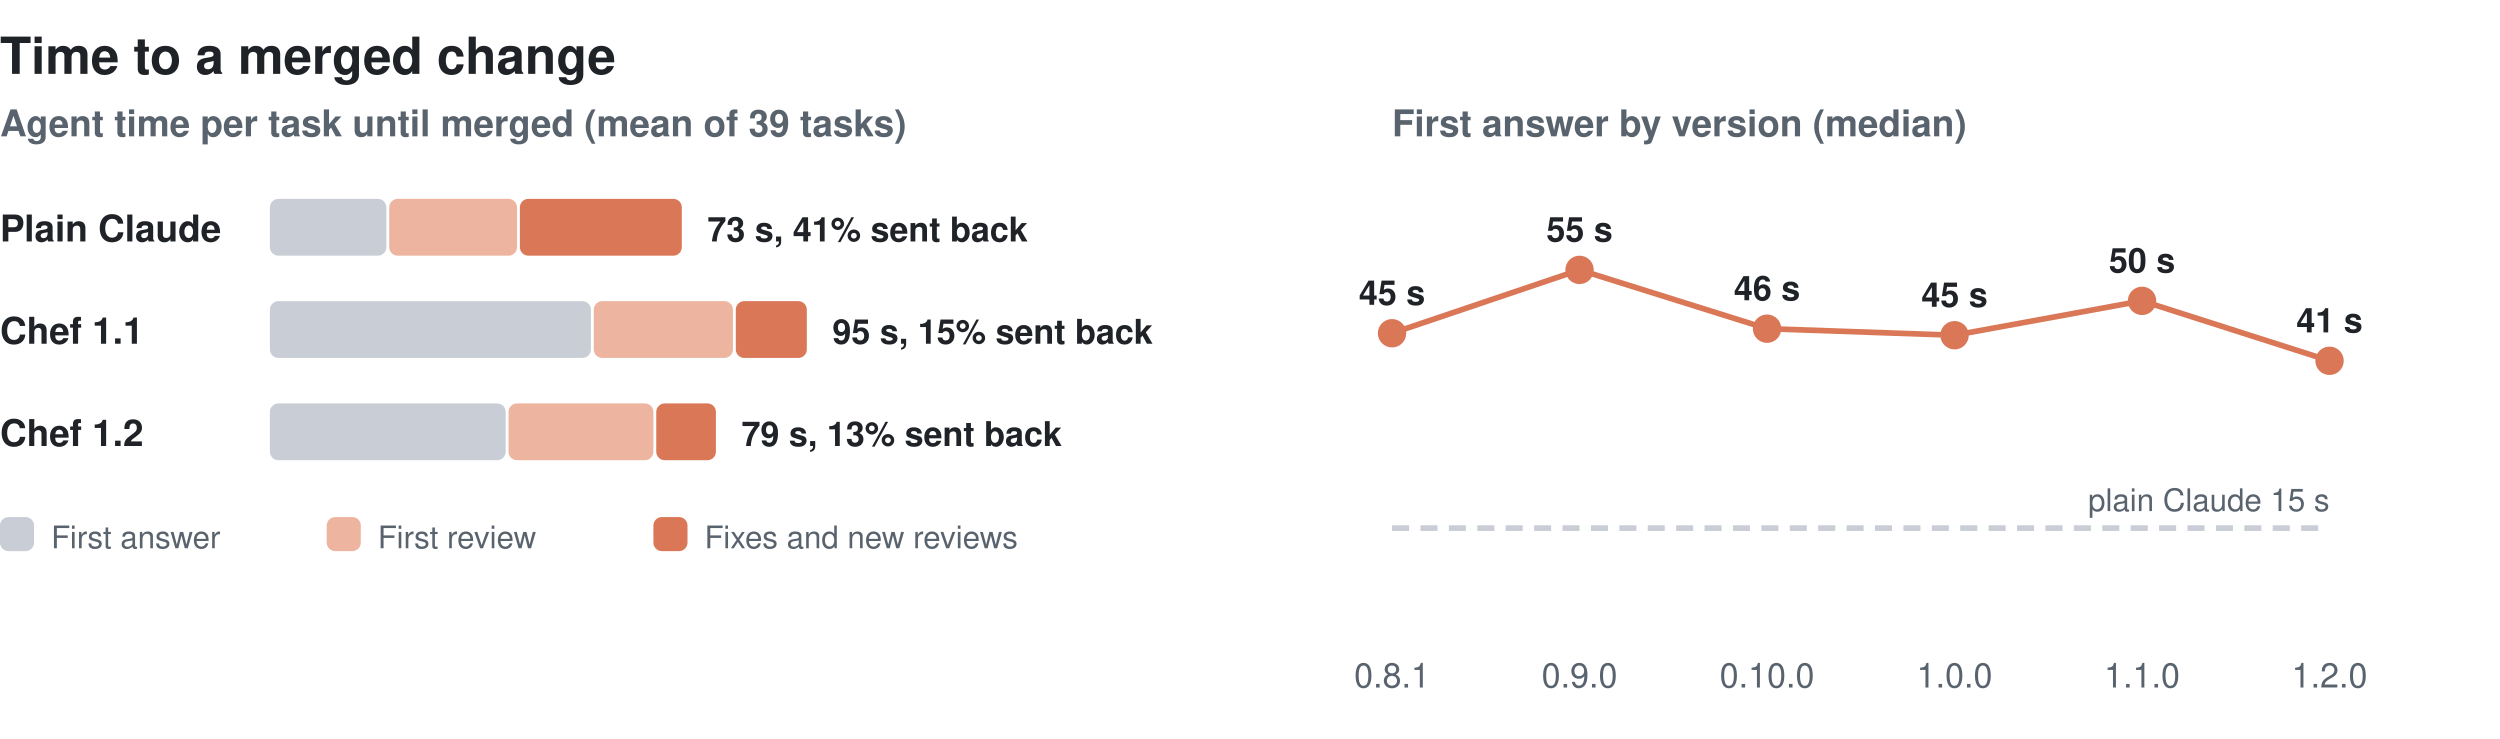
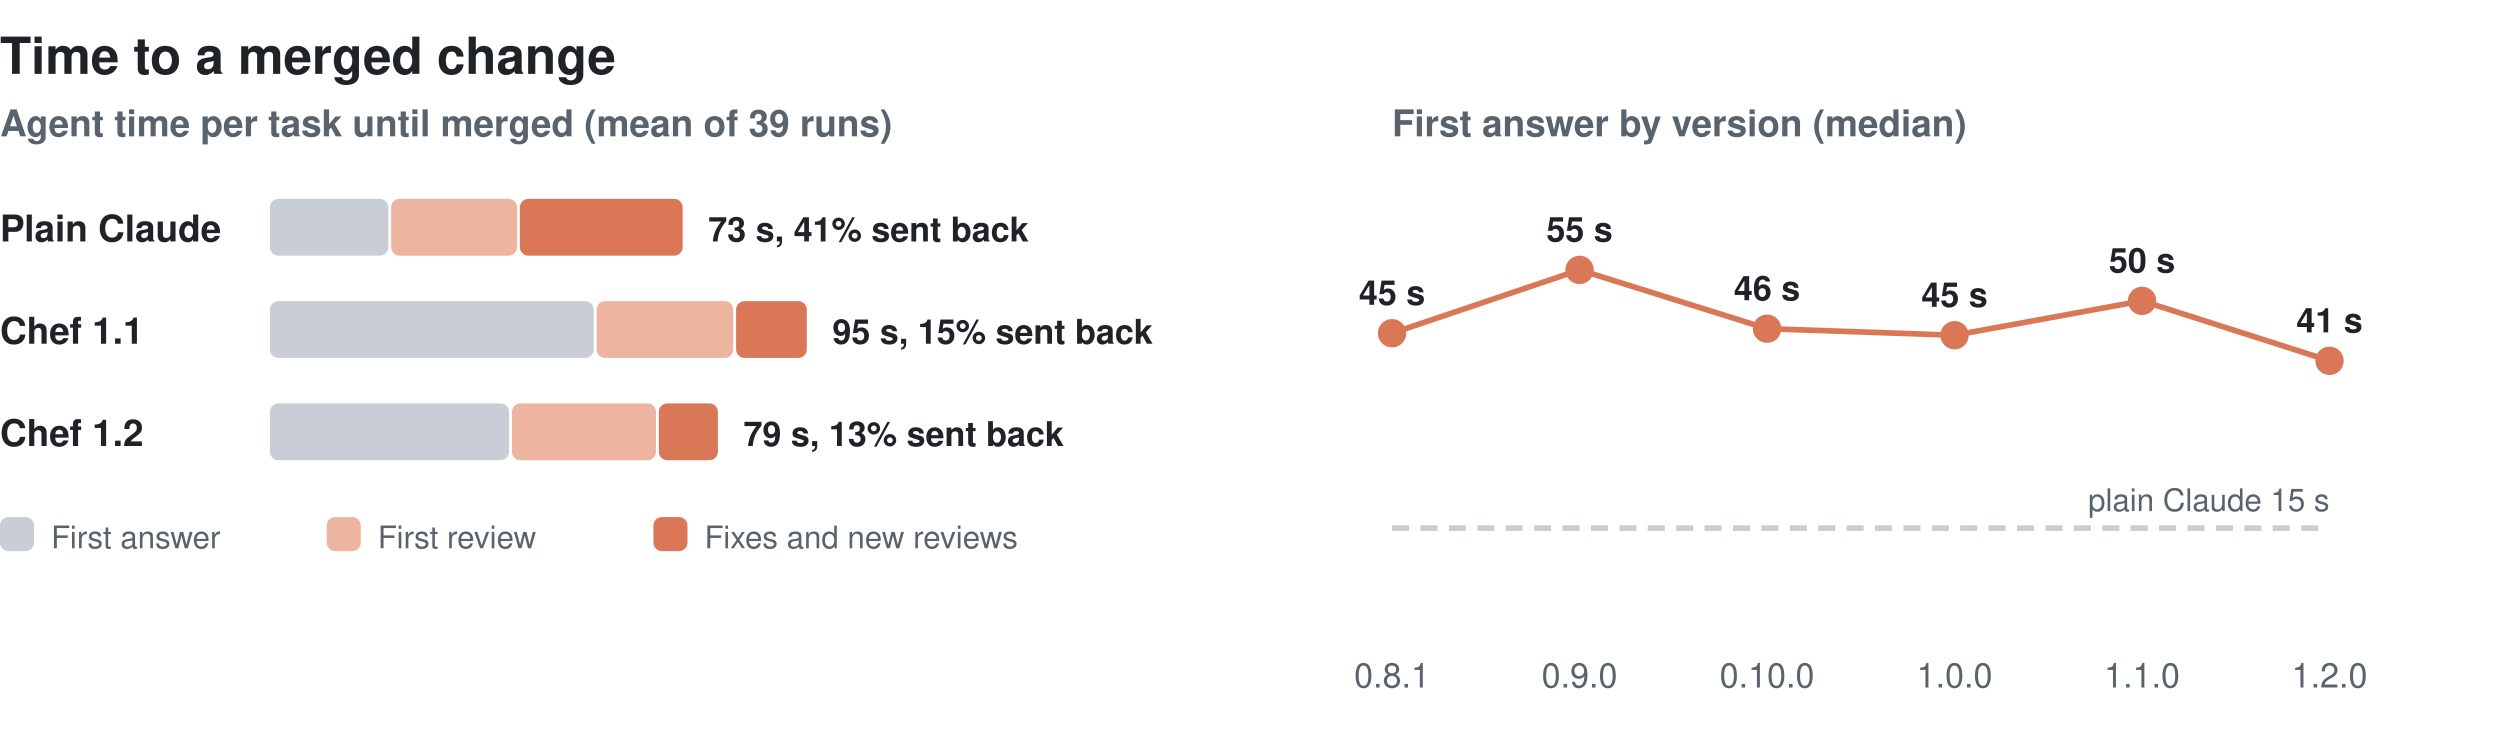
- <svg xmlns="http://www.w3.org/2000/svg" width="880" height="260" viewBox="0 0 880 260" role="img" aria-label="Plain Claude: first answer 21 s, first review 23 s, fixes and new reviews 29 s, 41% sent back; Chef 1.1: first answer 57 s, first review 25 s, fixes and new reviews 13 s, 15% sent back; Chef 1.2: first answer 42 s, first review 26 s, fixes and new reviews 11 s, 13% sent back. First answer by version: 0.8.1 45 s, 0.9.0 55 s, 0.10.0 46 s, 1.0.0 45 s, 1.1.0 50 s, 1.2.0 41 s; plain Claude 15 s.">
+ <svg xmlns="http://www.w3.org/2000/svg" width="880" height="260" viewBox="0 0 880 260" role="img" aria-label="Plain Claude: first answer 21 s, first review 23 s, fixes and new reviews 29 s, 41% sent back; Chef 1.1: first answer 57 s, first review 24 s, fixes and new reviews 13 s, 15% sent back; Chef 1.2: first answer 42 s, first review 26 s, fixes and new reviews 11 s, 13% sent back. First answer by version: 0.8.1 45 s, 0.9.0 55 s, 0.10.0 46 s, 1.0.0 45 s, 1.1.0 50 s, 1.2.0 41 s; plain Claude 15 s.">
  <text x="0.0" y="26.0" fill="#1F2328" font-family="-apple-system, BlinkMacSystemFont, 'Segoe UI', Helvetica, Arial, sans-serif" font-size="18" font-weight="600" text-anchor="start">Time to a merged change</text>
-   <text x="0.0" y="48.0" fill="#59636E" font-family="-apple-system, BlinkMacSystemFont, 'Segoe UI', Helvetica, Arial, sans-serif" font-size="13" font-weight="600" text-anchor="start">Agent time per task until merged (mean of 39 tasks)</text>
+   <text x="0.0" y="48.0" fill="#59636E" font-family="-apple-system, BlinkMacSystemFont, 'Segoe UI', Helvetica, Arial, sans-serif" font-size="13" font-weight="600" text-anchor="start">Agent time per task until merged (mean of 39 runs)</text>
  <text x="0.0" y="85.0" fill="#1F2328" font-family="-apple-system, BlinkMacSystemFont, 'Segoe UI', Helvetica, Arial, sans-serif" font-size="13" font-weight="600" text-anchor="start">Plain Claude</text>
-   <rect x="95.0" y="70.0" width="41.0" height="20.0" rx="3" fill="#C9CED6" />
-   <rect x="137.0" y="70.0" width="45.0" height="20.0" rx="3" fill="#EDB59F" />
-   <rect x="183.0" y="70.0" width="57.0" height="20.0" rx="3" fill="#D97757" />
-   <text x="249.0" y="85.0" fill="#1F2328" font-family="-apple-system, BlinkMacSystemFont, 'Segoe UI', Helvetica, Arial, sans-serif" font-size="12" font-weight="600" text-anchor="start">73 s, 41% sent back</text>
+   <rect x="95.0" y="70.0" width="41.7" height="20.0" rx="3" fill="#C9CED6" />
+   <rect x="137.7" y="70.0" width="44.3" height="20.0" rx="3" fill="#EDB59F" />
+   <rect x="183.0" y="70.0" width="57.3" height="20.0" rx="3" fill="#D97757" />
+   <text x="249.3" y="85.0" fill="#1F2328" font-family="-apple-system, BlinkMacSystemFont, 'Segoe UI', Helvetica, Arial, sans-serif" font-size="12" font-weight="600" text-anchor="start">73 s, 41% sent back</text>
  <text x="0.0" y="121.0" fill="#1F2328" font-family="-apple-system, BlinkMacSystemFont, 'Segoe UI', Helvetica, Arial, sans-serif" font-size="13" font-weight="600" text-anchor="start">Chef 1.1</text>
-   <rect x="95.0" y="106.0" width="113.0" height="20.0" rx="3" fill="#C9CED6" />
-   <rect x="209.0" y="106.0" width="49.0" height="20.0" rx="3" fill="#EDB59F" />
-   <rect x="259.0" y="106.0" width="25.0" height="20.0" rx="3" fill="#D97757" />
+   <rect x="95.0" y="106.0" width="114.0" height="20.0" rx="3" fill="#C9CED6" />
+   <rect x="210.0" y="106.0" width="48.1" height="20.0" rx="3" fill="#EDB59F" />
+   <rect x="259.1" y="106.0" width="24.9" height="20.0" rx="3" fill="#D97757" />
  <text x="293.0" y="121.0" fill="#1F2328" font-family="-apple-system, BlinkMacSystemFont, 'Segoe UI', Helvetica, Arial, sans-serif" font-size="12" font-weight="600" text-anchor="start">95 s, 15% sent back</text>
  <text x="0.0" y="157.0" fill="#1F2328" font-family="-apple-system, BlinkMacSystemFont, 'Segoe UI', Helvetica, Arial, sans-serif" font-size="13" font-weight="600" text-anchor="start">Chef 1.2</text>
-   <rect x="95.0" y="142.0" width="83.0" height="20.0" rx="3" fill="#C9CED6" />
-   <rect x="179.0" y="142.0" width="51.0" height="20.0" rx="3" fill="#EDB59F" />
-   <rect x="231.0" y="142.0" width="21.0" height="20.0" rx="3" fill="#D97757" />
-   <text x="261.0" y="157.0" fill="#1F2328" font-family="-apple-system, BlinkMacSystemFont, 'Segoe UI', Helvetica, Arial, sans-serif" font-size="12" font-weight="600" text-anchor="start">79 s, 13% sent back</text>
+   <rect x="95.0" y="142.0" width="84.2" height="20.0" rx="3" fill="#C9CED6" />
+   <rect x="180.2" y="142.0" width="50.7" height="20.0" rx="3" fill="#EDB59F" />
+   <rect x="231.9" y="142.0" width="20.8" height="20.0" rx="3" fill="#D97757" />
+   <text x="261.7" y="157.0" fill="#1F2328" font-family="-apple-system, BlinkMacSystemFont, 'Segoe UI', Helvetica, Arial, sans-serif" font-size="12" font-weight="600" text-anchor="start">79 s, 13% sent back</text>
  <rect x="0.0" y="182.0" width="12.0" height="12.0" rx="3" fill="#C9CED6" />
  <text x="18.0" y="193.0" fill="#59636E" font-family="-apple-system, BlinkMacSystemFont, 'Segoe UI', Helvetica, Arial, sans-serif" font-size="11" font-weight="400" text-anchor="start">First answer</text>
  <rect x="115.0" y="182.0" width="12.0" height="12.0" rx="3" fill="#EDB59F" />
  <text x="133.0" y="193.0" fill="#59636E" font-family="-apple-system, BlinkMacSystemFont, 'Segoe UI', Helvetica, Arial, sans-serif" font-size="11" font-weight="400" text-anchor="start">First review</text>
  <rect x="230.0" y="182.0" width="12.0" height="12.0" rx="3" fill="#D97757" />
  <text x="248.0" y="193.0" fill="#59636E" font-family="-apple-system, BlinkMacSystemFont, 'Segoe UI', Helvetica, Arial, sans-serif" font-size="11" font-weight="400" text-anchor="start">Fixes and new reviews</text>
  <text x="490.0" y="48.0" fill="#59636E" font-family="-apple-system, BlinkMacSystemFont, 'Segoe UI', Helvetica, Arial, sans-serif" font-size="13" font-weight="600" text-anchor="start">First answer by version (median)</text>
  <line x1="490.0" y1="185.9" x2="820.0" y2="185.9" stroke="#C9CED6" stroke-width="2" stroke-dasharray="6 4" />
  <text x="820.0" y="179.9" fill="#59636E" font-family="-apple-system, BlinkMacSystemFont, 'Segoe UI', Helvetica, Arial, sans-serif" font-size="11" font-weight="400" text-anchor="end">plain Claude 15 s</text>
  <polyline points="490.0,117.3 556.0,95.0 622.0,115.7 688.0,118.0 754.0,105.9 820.0,127.0" fill="none" stroke="#D97757" stroke-width="2" />
  <circle cx="490.0" cy="117.3" r="5" fill="#D97757" />
  <text x="490.0" y="107.3" fill="#1F2328" font-family="-apple-system, BlinkMacSystemFont, 'Segoe UI', Helvetica, Arial, sans-serif" font-size="12" font-weight="600" text-anchor="middle">45 s</text>
  <text x="490.0" y="242.0" fill="#59636E" font-family="-apple-system, BlinkMacSystemFont, 'Segoe UI', Helvetica, Arial, sans-serif" font-size="12" font-weight="400" text-anchor="middle">0.8.1</text>
  <circle cx="556.0" cy="95.0" r="5" fill="#D97757" />
  <text x="556.0" y="85.0" fill="#1F2328" font-family="-apple-system, BlinkMacSystemFont, 'Segoe UI', Helvetica, Arial, sans-serif" font-size="12" font-weight="600" text-anchor="middle">55 s</text>
  <text x="556.0" y="242.0" fill="#59636E" font-family="-apple-system, BlinkMacSystemFont, 'Segoe UI', Helvetica, Arial, sans-serif" font-size="12" font-weight="400" text-anchor="middle">0.9.0</text>
  <circle cx="622.0" cy="115.7" r="5" fill="#D97757" />
  <text x="622.0" y="105.7" fill="#1F2328" font-family="-apple-system, BlinkMacSystemFont, 'Segoe UI', Helvetica, Arial, sans-serif" font-size="12" font-weight="600" text-anchor="middle">46 s</text>
  <text x="622.0" y="242.0" fill="#59636E" font-family="-apple-system, BlinkMacSystemFont, 'Segoe UI', Helvetica, Arial, sans-serif" font-size="12" font-weight="400" text-anchor="middle">0.10.0</text>
  <circle cx="688.0" cy="118.0" r="5" fill="#D97757" />
  <text x="688.0" y="108.0" fill="#1F2328" font-family="-apple-system, BlinkMacSystemFont, 'Segoe UI', Helvetica, Arial, sans-serif" font-size="12" font-weight="600" text-anchor="middle">45 s</text>
  <text x="688.0" y="242.0" fill="#59636E" font-family="-apple-system, BlinkMacSystemFont, 'Segoe UI', Helvetica, Arial, sans-serif" font-size="12" font-weight="400" text-anchor="middle">1.0.0</text>
  <circle cx="754.0" cy="105.9" r="5" fill="#D97757" />
  <text x="754.0" y="95.9" fill="#1F2328" font-family="-apple-system, BlinkMacSystemFont, 'Segoe UI', Helvetica, Arial, sans-serif" font-size="12" font-weight="600" text-anchor="middle">50 s</text>
  <text x="754.0" y="242.0" fill="#59636E" font-family="-apple-system, BlinkMacSystemFont, 'Segoe UI', Helvetica, Arial, sans-serif" font-size="12" font-weight="400" text-anchor="middle">1.1.0</text>
  <circle cx="820.0" cy="127.0" r="5" fill="#D97757" />
  <text x="820.0" y="117.0" fill="#1F2328" font-family="-apple-system, BlinkMacSystemFont, 'Segoe UI', Helvetica, Arial, sans-serif" font-size="12" font-weight="600" text-anchor="middle">41 s</text>
  <text x="820.0" y="242.0" fill="#59636E" font-family="-apple-system, BlinkMacSystemFont, 'Segoe UI', Helvetica, Arial, sans-serif" font-size="12" font-weight="400" text-anchor="middle">1.2.0</text>
</svg>
